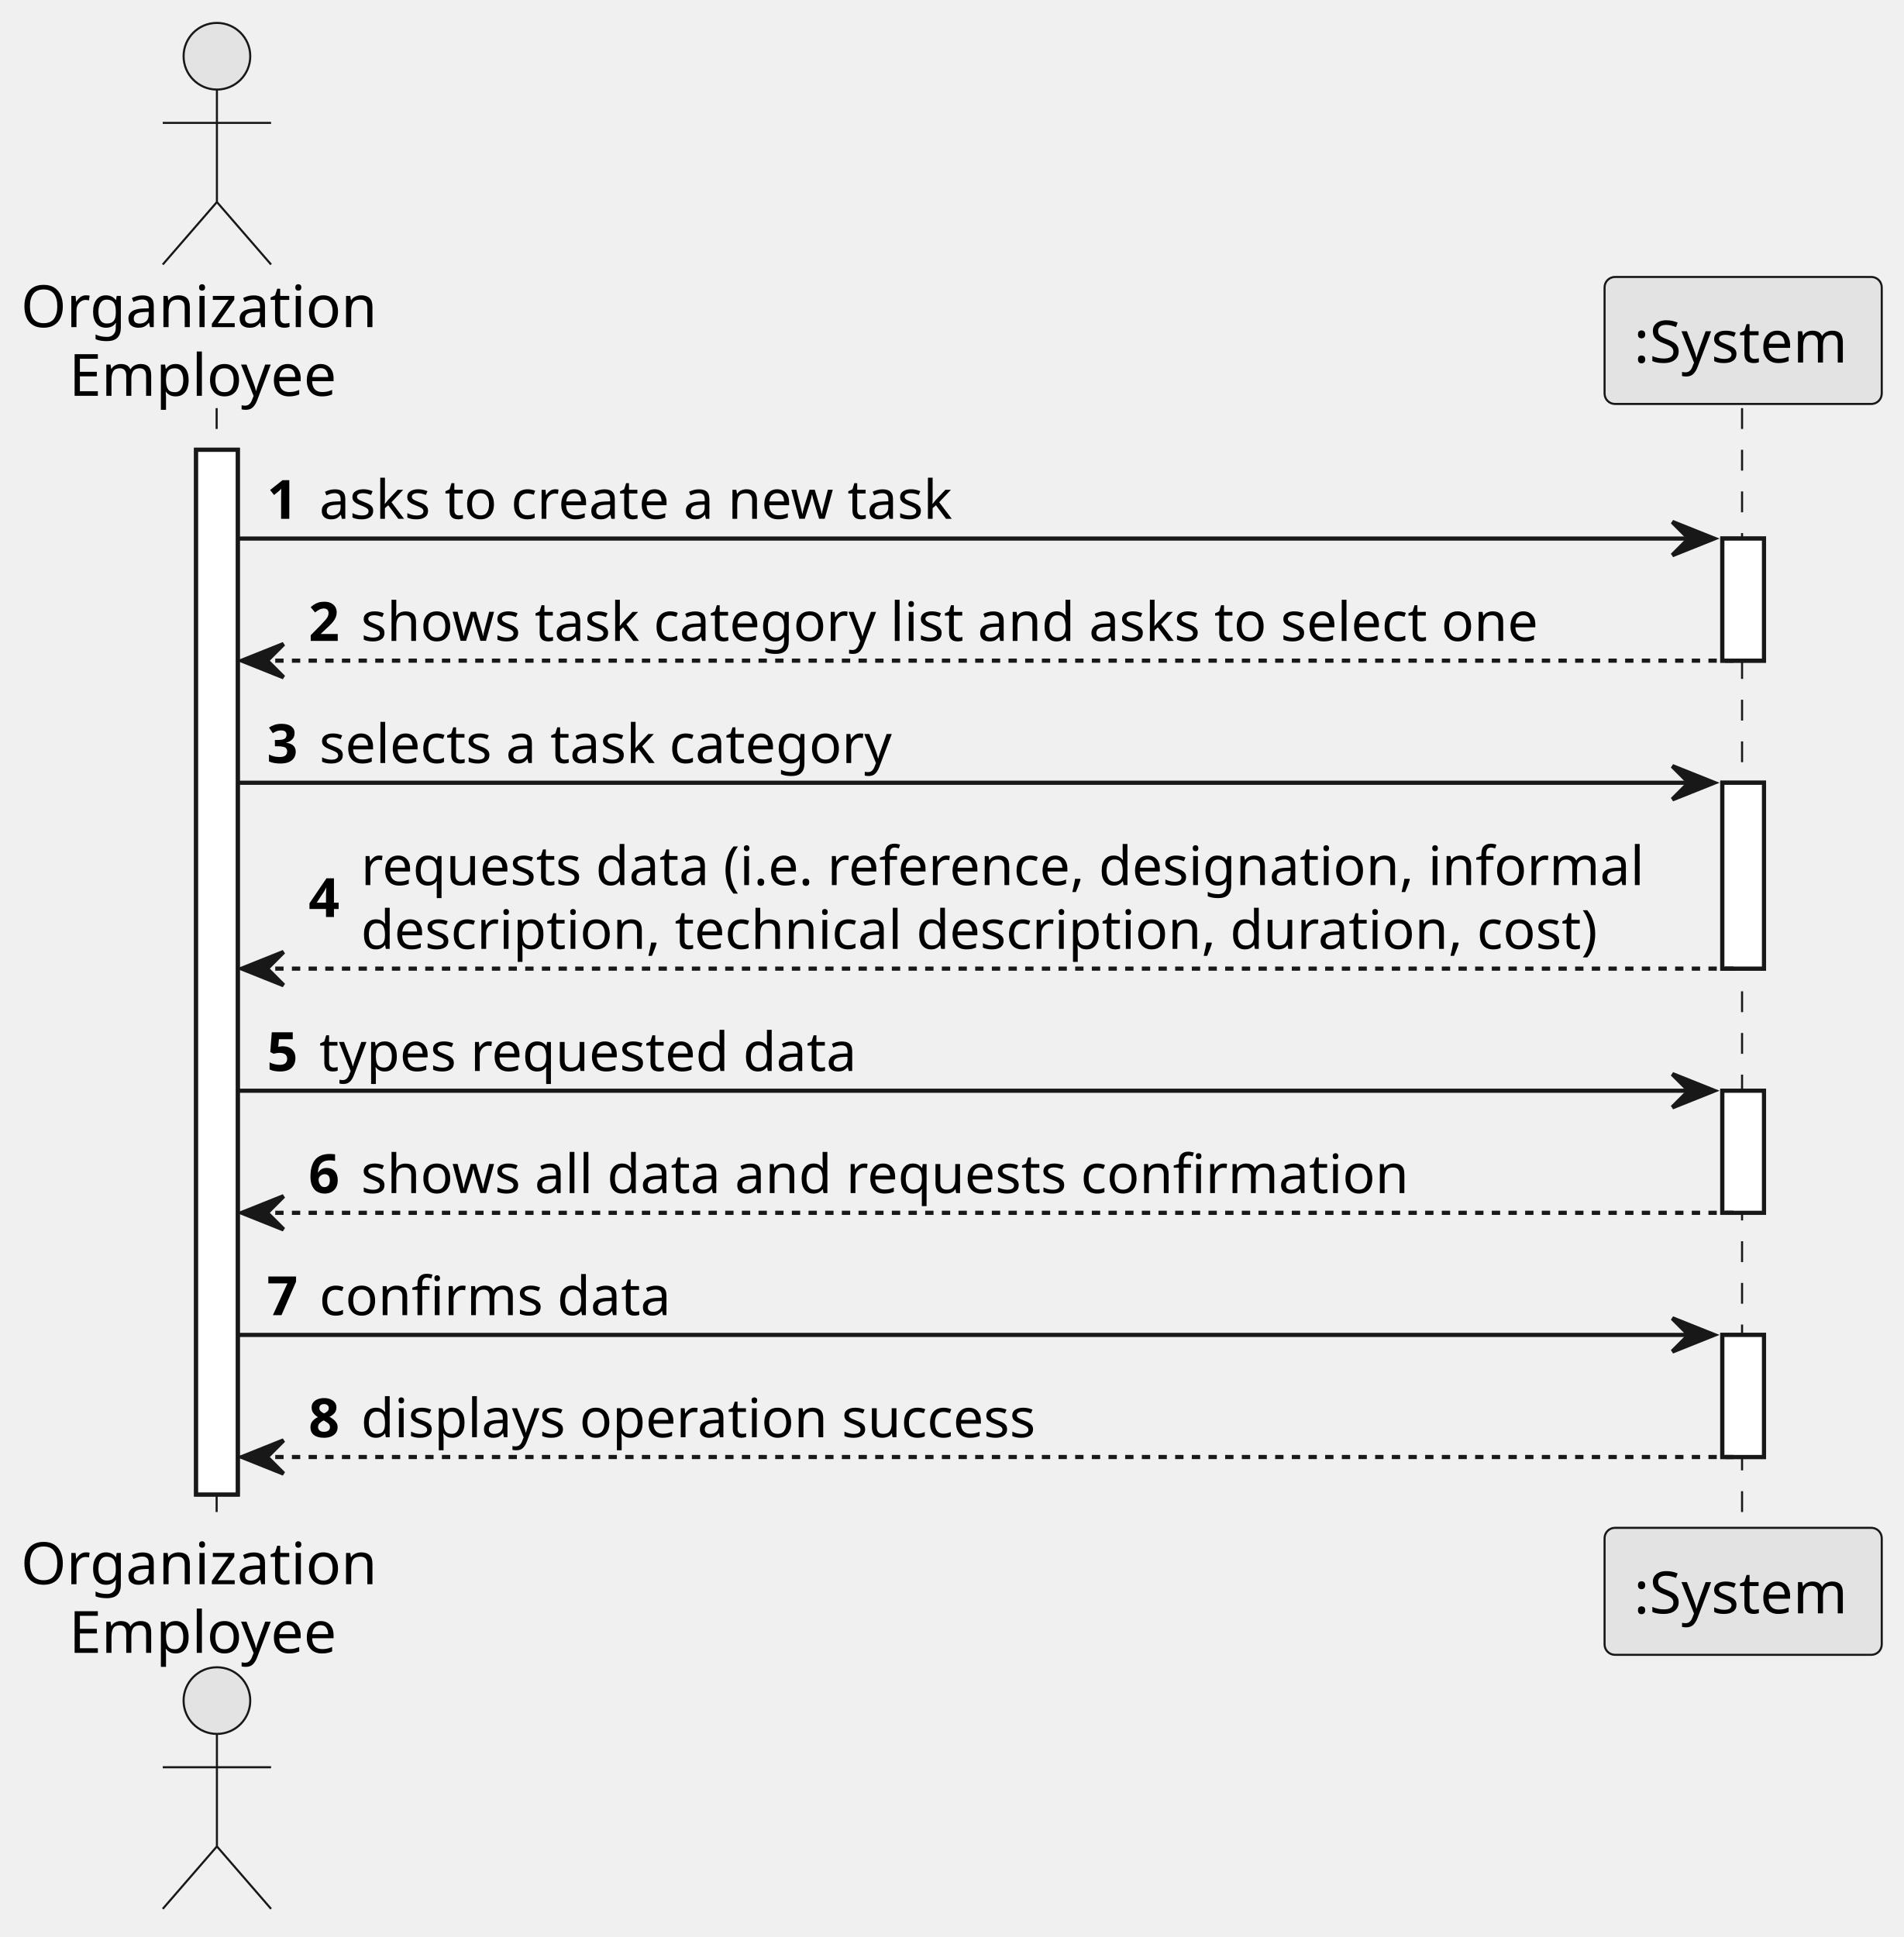
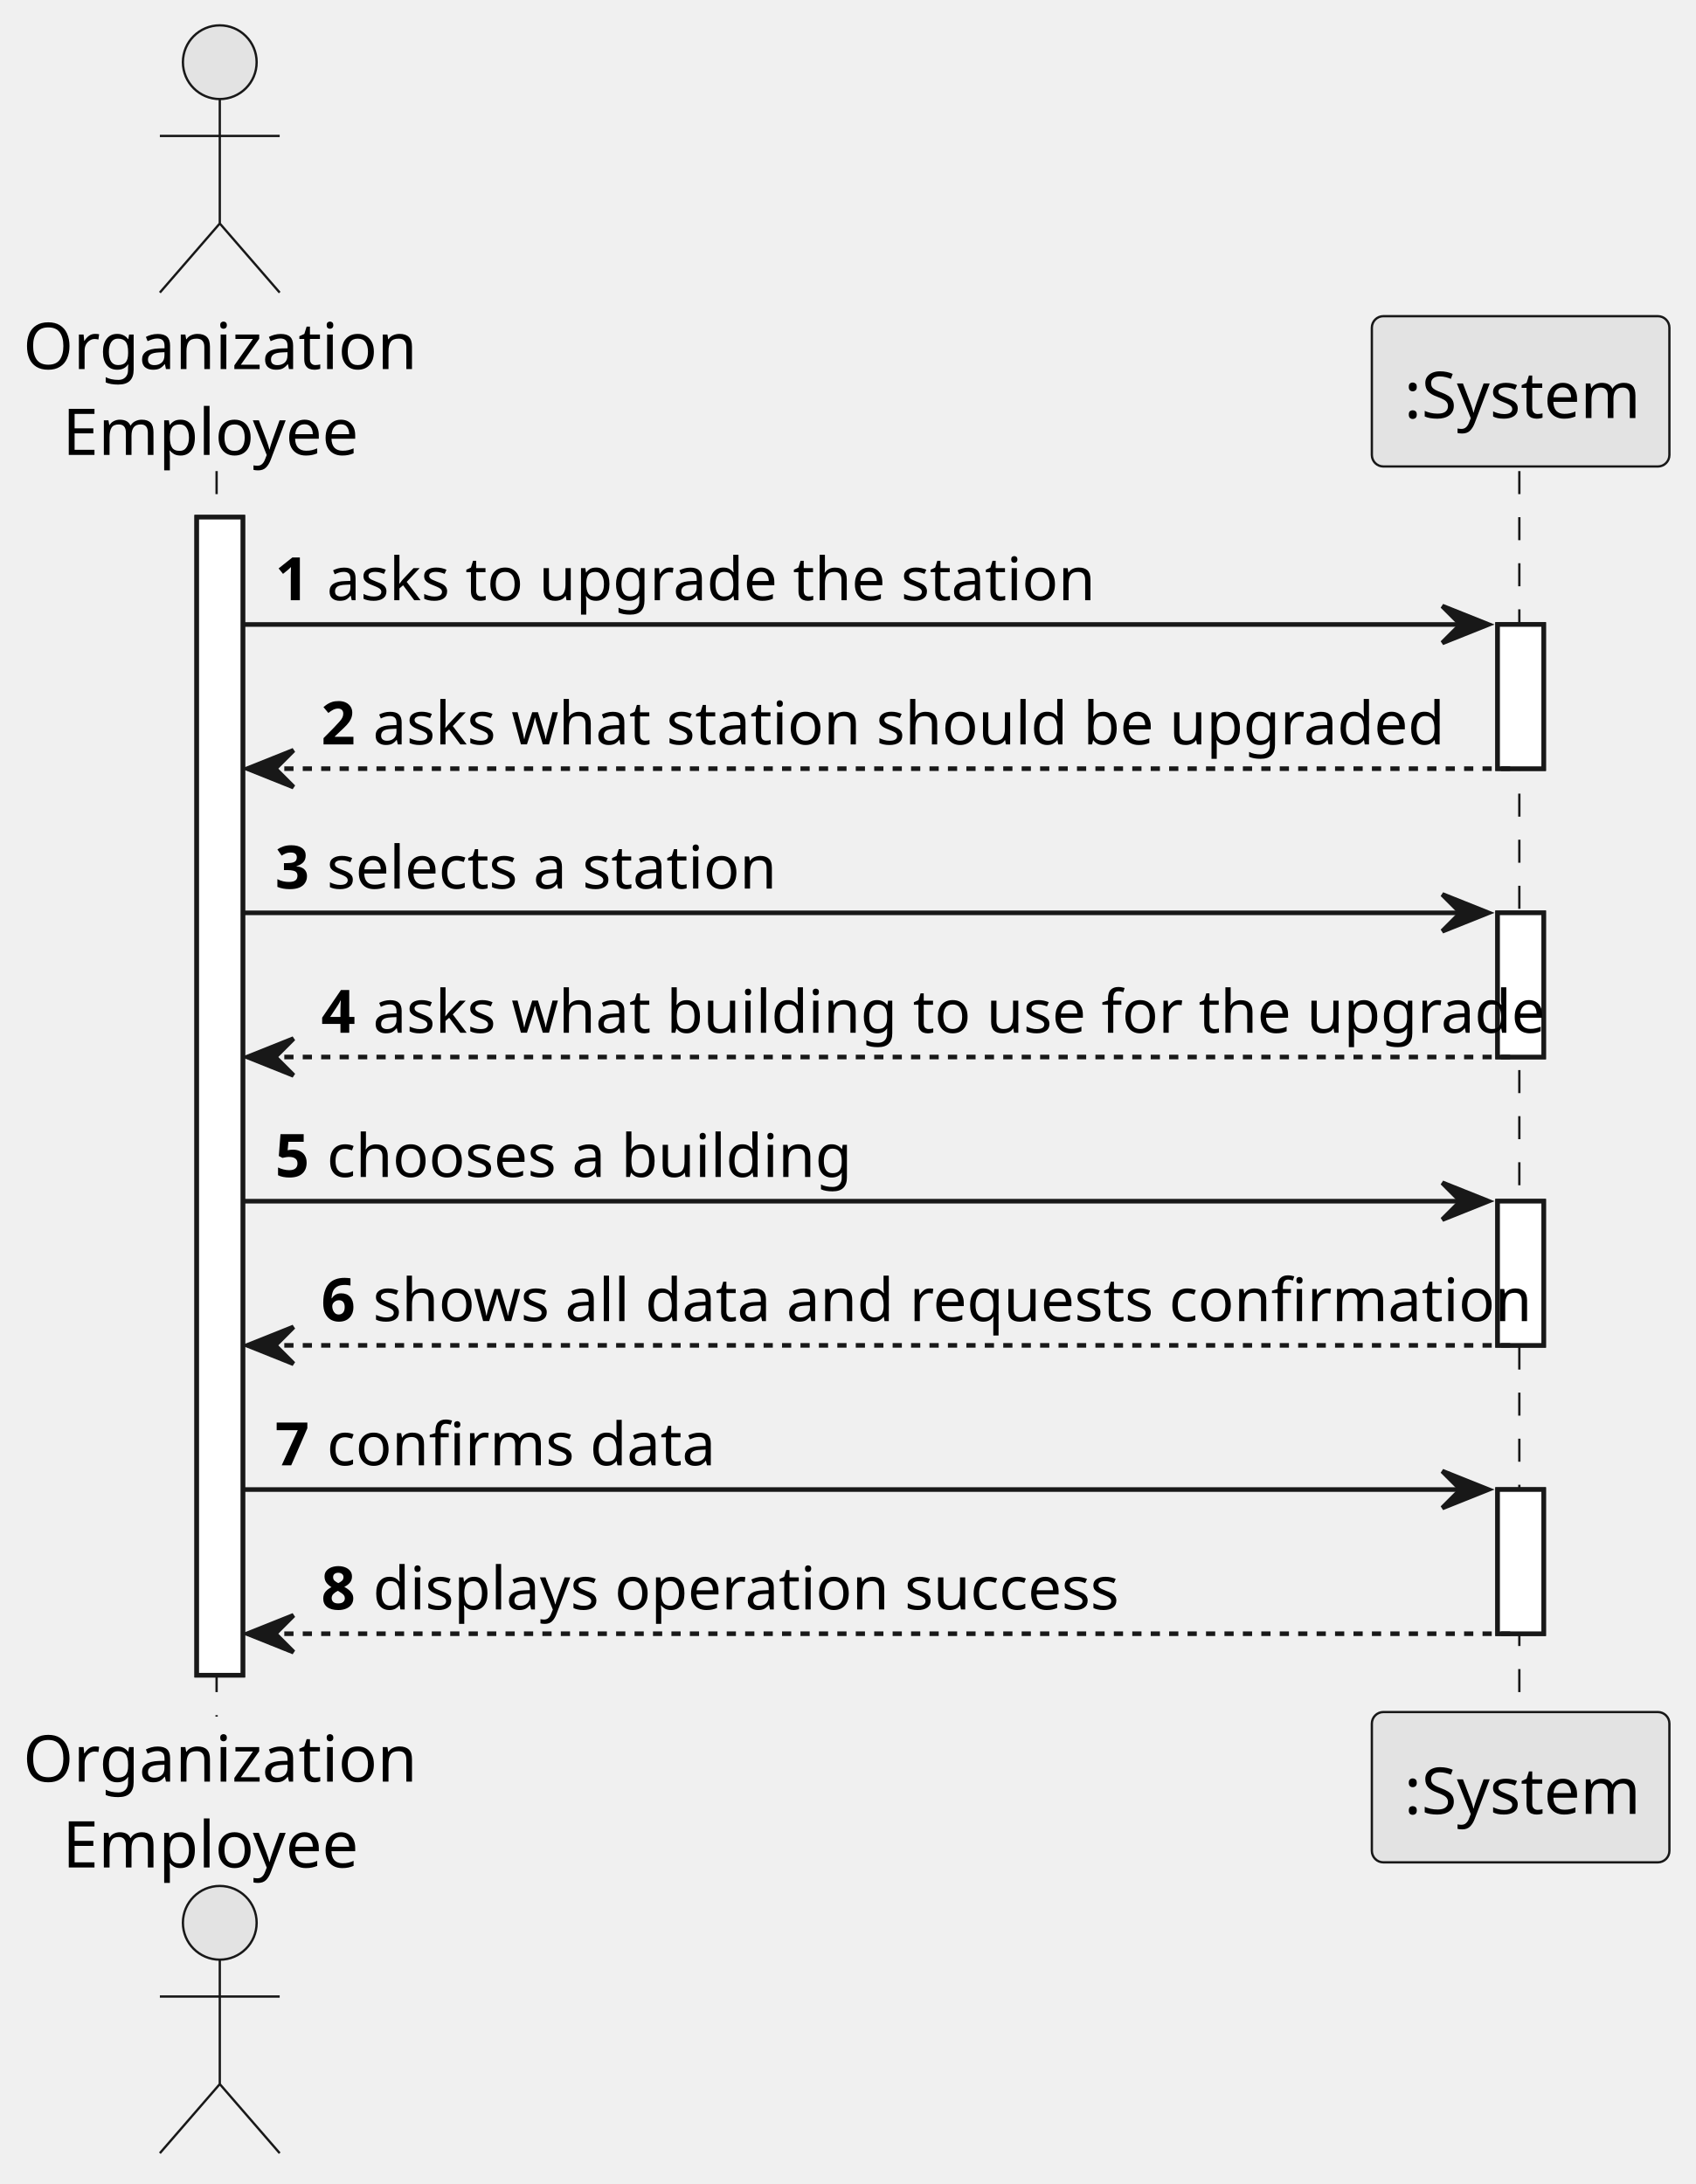
- <svg xmlns="http://www.w3.org/2000/svg" contentStyleType="text/css" height="465px" preserveAspectRatio="none" style="width:457px;height:465px;background:#FFFFFF;" version="1.1" viewBox="0 0 457 465" width="457px" zoomAndPan="magnify">
+ <svg xmlns="http://www.w3.org/2000/svg" contentStyleType="text/css" height="474px" preserveAspectRatio="none" style="width:368px;height:474px;background:#FFFFFF;" version="1.1" viewBox="0 0 368 474" width="368px" zoomAndPan="magnify">
  <defs />
  <g>
-     <rect fill="#FFFFFF" height="250.795" style="stroke:#181818;stroke-width:1.0;" width="10" x="47.065" y="107.977" />
-     <rect fill="#FFFFFF" height="29.311" style="stroke:#181818;stroke-width:1.0;" width="10" x="413.397" y="129.287" />
-     <rect fill="#FFFFFF" height="44.621" style="stroke:#181818;stroke-width:1.0;" width="10" x="413.397" y="187.908" />
-     <rect fill="#FFFFFF" height="29.311" style="stroke:#181818;stroke-width:1.0;" width="10" x="413.397" y="261.84" />
-     <rect fill="#FFFFFF" height="29.311" style="stroke:#181818;stroke-width:1.0;" width="10" x="413.397" y="320.461" />
-     <line style="stroke:#181818;stroke-width:0.5;stroke-dasharray:5.0,5.0;" x1="52" x2="52" y1="97.977" y2="367.772" />
-     <line style="stroke:#181818;stroke-width:0.5;stroke-dasharray:5.0,5.0;" x1="418.133" x2="418.133" y1="97.977" y2="367.772" />
-     <text fill="#000000" font-family="sans-serif" font-size="14" lengthAdjust="spacing" textLength="88.129" x="5" y="78.535">Organization</text>
-     <text fill="#000000" font-family="sans-serif" font-size="14" lengthAdjust="spacing" textLength="65.03" x="16.549" y="95.023">Employee</text>
-     <ellipse cx="52.065" cy="13.5" fill="#E3E3E3" rx="8" ry="8" style="stroke:#181818;stroke-width:0.5;" />
-     <path d="M52.065,21.5 L52.065,48.5 M39.065,29.5 L65.064,29.5 M52.065,48.5 L39.065,63.5 M52.065,48.5 L65.064,63.5 " fill="none" style="stroke:#181818;stroke-width:0.5;" />
-     <text fill="#000000" font-family="sans-serif" font-size="14" lengthAdjust="spacing" textLength="88.129" x="5" y="380.307">Organization</text>
-     <text fill="#000000" font-family="sans-serif" font-size="14" lengthAdjust="spacing" textLength="65.03" x="16.549" y="396.795">Employee</text>
-     <ellipse cx="52.065" cy="408.248" fill="#E3E3E3" rx="8" ry="8" style="stroke:#181818;stroke-width:0.5;" />
-     <path d="M52.065,416.248 L52.065,443.248 M39.065,424.248 L65.064,424.248 M52.065,443.248 L39.065,458.248 M52.065,443.248 L65.064,458.248 " fill="none" style="stroke:#181818;stroke-width:0.5;" />
-     <rect fill="#E3E3E3" height="30.488" rx="2.5" ry="2.5" style="stroke:#181818;stroke-width:0.5;" width="66.527" x="385.133" y="66.488" />
-     <text fill="#000000" font-family="sans-serif" font-size="14" lengthAdjust="spacing" textLength="52.527" x="392.133" y="87.023">:System</text>
-     <rect fill="#E3E3E3" height="30.488" rx="2.5" ry="2.5" style="stroke:#181818;stroke-width:0.5;" width="66.527" x="385.133" y="366.772" />
-     <text fill="#000000" font-family="sans-serif" font-size="14" lengthAdjust="spacing" textLength="52.527" x="392.133" y="387.307">:System</text>
-     <rect fill="#FFFFFF" height="250.795" style="stroke:#181818;stroke-width:1.0;" width="10" x="47.065" y="107.977" />
-     <rect fill="#FFFFFF" height="29.311" style="stroke:#181818;stroke-width:1.0;" width="10" x="413.397" y="129.287" />
-     <rect fill="#FFFFFF" height="44.621" style="stroke:#181818;stroke-width:1.0;" width="10" x="413.397" y="187.908" />
-     <rect fill="#FFFFFF" height="29.311" style="stroke:#181818;stroke-width:1.0;" width="10" x="413.397" y="261.84" />
-     <rect fill="#FFFFFF" height="29.311" style="stroke:#181818;stroke-width:1.0;" width="10" x="413.397" y="320.461" />
-     <polygon fill="#181818" points="401.397,125.287,411.397,129.287,401.397,133.287,405.397,129.287" style="stroke:#181818;stroke-width:1.0;" />
-     <line style="stroke:#181818;stroke-width:1.0;" x1="57.065" x2="407.397" y1="129.287" y2="129.287" />
-     <text fill="#000000" font-family="sans-serif" font-size="13" font-weight="bold" lengthAdjust="spacing" textLength="8.576" x="64.064" y="124.545">1</text>
-     <text fill="#000000" font-family="sans-serif" font-size="13" lengthAdjust="spacing" textLength="158.723" x="76.64" y="124.545">asks to create a new task</text>
-     <polygon fill="#181818" points="68.064,154.598,58.065,158.598,68.064,162.598,64.064,158.598" style="stroke:#181818;stroke-width:1.0;" />
-     <line style="stroke:#181818;stroke-width:1.0;stroke-dasharray:2.0,2.0;" x1="62.065" x2="417.397" y1="158.598" y2="158.598" />
-     <text fill="#000000" font-family="sans-serif" font-size="13" font-weight="bold" lengthAdjust="spacing" textLength="8.576" x="74.064" y="153.856">2</text>
-     <text fill="#000000" font-family="sans-serif" font-size="13" lengthAdjust="spacing" textLength="295.642" x="86.64" y="153.856">shows task category list and asks to select one</text>
-     <polygon fill="#181818" points="401.397,183.908,411.397,187.908,401.397,191.908,405.397,187.908" style="stroke:#181818;stroke-width:1.0;" />
-     <line style="stroke:#181818;stroke-width:1.0;" x1="57.065" x2="407.397" y1="187.908" y2="187.908" />
-     <text fill="#000000" font-family="sans-serif" font-size="13" font-weight="bold" lengthAdjust="spacing" textLength="8.576" x="64.064" y="183.166">3</text>
-     <text fill="#000000" font-family="sans-serif" font-size="13" lengthAdjust="spacing" textLength="142.949" x="76.64" y="183.166">selects a task category</text>
-     <polygon fill="#181818" points="68.064,228.529,58.065,232.529,68.064,236.529,64.064,232.529" style="stroke:#181818;stroke-width:1.0;" />
-     <line style="stroke:#181818;stroke-width:1.0;stroke-dasharray:2.0,2.0;" x1="62.065" x2="417.397" y1="232.529" y2="232.529" />
-     <text fill="#000000" font-family="sans-serif" font-size="13" font-weight="bold" lengthAdjust="spacing" textLength="8.576" x="74.064" y="220.132">4</text>
-     <text fill="#000000" font-family="sans-serif" font-size="13" lengthAdjust="spacing" textLength="319.757" x="86.64" y="212.477">requests data (i.e. reference, designation, informal</text>
-     <text fill="#000000" font-family="sans-serif" font-size="13" lengthAdjust="spacing" textLength="310.115" x="86.64" y="227.787">description, technical description, duration, cost)</text>
-     <polygon fill="#181818" points="401.397,257.84,411.397,261.84,401.397,265.84,405.397,261.84" style="stroke:#181818;stroke-width:1.0;" />
-     <line style="stroke:#181818;stroke-width:1.0;" x1="57.065" x2="407.397" y1="261.84" y2="261.84" />
-     <text fill="#000000" font-family="sans-serif" font-size="13" font-weight="bold" lengthAdjust="spacing" textLength="8.576" x="64.064" y="257.098">5</text>
-     <text fill="#000000" font-family="sans-serif" font-size="13" lengthAdjust="spacing" textLength="132.304" x="76.64" y="257.098">types requested data</text>
-     <polygon fill="#181818" points="68.064,287.15,58.065,291.15,68.064,295.15,64.064,291.15" style="stroke:#181818;stroke-width:1.0;" />
-     <line style="stroke:#181818;stroke-width:1.0;stroke-dasharray:2.0,2.0;" x1="62.065" x2="417.397" y1="291.15" y2="291.15" />
-     <text fill="#000000" font-family="sans-serif" font-size="13" font-weight="bold" lengthAdjust="spacing" textLength="8.576" x="74.064" y="286.408">6</text>
-     <text fill="#000000" font-family="sans-serif" font-size="13" lengthAdjust="spacing" textLength="260.146" x="86.64" y="286.408">shows all data and requests confirmation</text>
-     <polygon fill="#181818" points="401.397,316.461,411.397,320.461,401.397,324.461,405.397,320.461" style="stroke:#181818;stroke-width:1.0;" />
-     <line style="stroke:#181818;stroke-width:1.0;" x1="57.065" x2="407.397" y1="320.461" y2="320.461" />
-     <text fill="#000000" font-family="sans-serif" font-size="13" font-weight="bold" lengthAdjust="spacing" textLength="8.576" x="64.064" y="315.719">7</text>
-     <text fill="#000000" font-family="sans-serif" font-size="13" lengthAdjust="spacing" textLength="86.849" x="76.64" y="315.719">confirms data</text>
-     <polygon fill="#181818" points="68.064,345.772,58.065,349.772,68.064,353.772,64.064,349.772" style="stroke:#181818;stroke-width:1.0;" />
-     <line style="stroke:#181818;stroke-width:1.0;stroke-dasharray:2.0,2.0;" x1="62.065" x2="417.397" y1="349.772" y2="349.772" />
-     <text fill="#000000" font-family="sans-serif" font-size="13" font-weight="bold" lengthAdjust="spacing" textLength="8.576" x="74.064" y="345.029">8</text>
-     <text fill="#000000" font-family="sans-serif" font-size="13" lengthAdjust="spacing" textLength="168.422" x="86.64" y="345.029">displays operation success</text>
+     <rect fill="#FFFFFF" height="251.328" style="stroke:#181818;stroke-width:1.0;" width="10" x="42.69" y="112.242" />
+     <rect fill="#FFFFFF" height="31.291" style="stroke:#181818;stroke-width:1.0;" width="10" x="324.96" y="135.533" />
+     <rect fill="#FFFFFF" height="31.291" style="stroke:#181818;stroke-width:1.0;" width="10" x="324.96" y="198.115" />
+     <rect fill="#FFFFFF" height="31.291" style="stroke:#181818;stroke-width:1.0;" width="10" x="324.96" y="260.697" />
+     <rect fill="#FFFFFF" height="31.291" style="stroke:#181818;stroke-width:1.0;" width="10" x="324.96" y="323.279" />
+     <line style="stroke:#181818;stroke-width:0.5;stroke-dasharray:5.0,5.0;" x1="47" x2="47" y1="102.242" y2="372.57" />
+     <line style="stroke:#181818;stroke-width:0.5;stroke-dasharray:5.0,5.0;" x1="329.677" x2="329.677" y1="102.242" y2="372.57" />
+     <text fill="#000000" font-family="sans-serif" font-size="14" lengthAdjust="spacing" textLength="79.379" x="5" y="80.107">Organization</text>
+     <text fill="#000000" font-family="sans-serif" font-size="14" lengthAdjust="spacing" textLength="62.255" x="13.562" y="98.728">Employee</text>
+     <ellipse cx="47.69" cy="13.5" fill="#E3E3E3" rx="8" ry="8" style="stroke:#181818;stroke-width:0.5;" />
+     <path d="M47.69,21.5 L47.69,48.5 M34.69,29.5 L60.69,29.5 M47.69,48.5 L34.69,63.5 M47.69,48.5 L60.69,63.5 " fill="none" style="stroke:#181818;stroke-width:0.5;" />
+     <text fill="#000000" font-family="sans-serif" font-size="14" lengthAdjust="spacing" textLength="79.379" x="5" y="386.678">Organization</text>
+     <text fill="#000000" font-family="sans-serif" font-size="14" lengthAdjust="spacing" textLength="62.255" x="13.562" y="405.299">Employee</text>
+     <ellipse cx="47.69" cy="417.312" fill="#E3E3E3" rx="8" ry="8" style="stroke:#181818;stroke-width:0.5;" />
+     <path d="M47.69,425.312 L47.69,452.312 M34.69,433.312 L60.69,433.312 M47.69,452.312 L34.69,467.312 M47.69,452.312 L60.69,467.312 " fill="none" style="stroke:#181818;stroke-width:0.5;" />
+     <rect fill="#E3E3E3" height="32.621" rx="2.5" ry="2.5" style="stroke:#181818;stroke-width:0.5;" width="64.565" x="297.677" y="68.621" />
+     <text fill="#000000" font-family="sans-serif" font-size="14" lengthAdjust="spacing" textLength="50.565" x="304.677" y="90.728">:System</text>
+     <rect fill="#E3E3E3" height="32.621" rx="2.5" ry="2.5" style="stroke:#181818;stroke-width:0.5;" width="64.565" x="297.677" y="371.57" />
+     <text fill="#000000" font-family="sans-serif" font-size="14" lengthAdjust="spacing" textLength="50.565" x="304.677" y="393.678">:System</text>
+     <rect fill="#FFFFFF" height="251.328" style="stroke:#181818;stroke-width:1.0;" width="10" x="42.69" y="112.242" />
+     <rect fill="#FFFFFF" height="31.291" style="stroke:#181818;stroke-width:1.0;" width="10" x="324.96" y="135.533" />
+     <rect fill="#FFFFFF" height="31.291" style="stroke:#181818;stroke-width:1.0;" width="10" x="324.96" y="198.115" />
+     <rect fill="#FFFFFF" height="31.291" style="stroke:#181818;stroke-width:1.0;" width="10" x="324.96" y="260.697" />
+     <rect fill="#FFFFFF" height="31.291" style="stroke:#181818;stroke-width:1.0;" width="10" x="324.96" y="323.279" />
+     <polygon fill="#181818" points="312.96,131.533,322.96,135.533,312.96,139.533,316.96,135.533" style="stroke:#181818;stroke-width:1.0;" />
+     <line style="stroke:#181818;stroke-width:1.0;" x1="52.69" x2="318.96" y1="135.533" y2="135.533" />
+     <text fill="#000000" font-family="sans-serif" font-size="13" font-weight="bold" lengthAdjust="spacing" textLength="7.23" x="59.69" y="130.27">1</text>
+     <text fill="#000000" font-family="sans-serif" font-size="13" lengthAdjust="spacing" textLength="156.102" x="70.919" y="130.27">asks to upgrade the station</text>
+     <polygon fill="#181818" points="63.69,162.824,53.69,166.824,63.69,170.824,59.69,166.824" style="stroke:#181818;stroke-width:1.0;" />
+     <line style="stroke:#181818;stroke-width:1.0;stroke-dasharray:2.0,2.0;" x1="57.69" x2="328.96" y1="166.824" y2="166.824" />
+     <text fill="#000000" font-family="sans-serif" font-size="13" font-weight="bold" lengthAdjust="spacing" textLength="7.23" x="69.689" y="161.561">2</text>
+     <text fill="#000000" font-family="sans-serif" font-size="13" lengthAdjust="spacing" textLength="218.258" x="80.919" y="161.561">asks what station should be upgraded</text>
+     <polygon fill="#181818" points="312.96,194.115,322.96,198.115,312.96,202.115,316.96,198.115" style="stroke:#181818;stroke-width:1.0;" />
+     <line style="stroke:#181818;stroke-width:1.0;" x1="52.69" x2="318.96" y1="198.115" y2="198.115" />
+     <text fill="#000000" font-family="sans-serif" font-size="13" font-weight="bold" lengthAdjust="spacing" textLength="7.23" x="59.69" y="192.852">3</text>
+     <text fill="#000000" font-family="sans-serif" font-size="13" lengthAdjust="spacing" textLength="93.215" x="70.919" y="192.852">selects a station</text>
+     <polygon fill="#181818" points="63.69,225.406,53.69,229.406,63.69,233.406,59.69,229.406" style="stroke:#181818;stroke-width:1.0;" />
+     <line style="stroke:#181818;stroke-width:1.0;stroke-dasharray:2.0,2.0;" x1="57.69" x2="328.96" y1="229.406" y2="229.406" />
+     <text fill="#000000" font-family="sans-serif" font-size="13" font-weight="bold" lengthAdjust="spacing" textLength="7.23" x="69.689" y="224.144">4</text>
+     <text fill="#000000" font-family="sans-serif" font-size="13" lengthAdjust="spacing" textLength="237.041" x="80.919" y="224.144">asks what building to use for the upgrade</text>
+     <polygon fill="#181818" points="312.96,256.697,322.96,260.697,312.96,264.697,316.96,260.697" style="stroke:#181818;stroke-width:1.0;" />
+     <line style="stroke:#181818;stroke-width:1.0;" x1="52.69" x2="318.96" y1="260.697" y2="260.697" />
+     <text fill="#000000" font-family="sans-serif" font-size="13" font-weight="bold" lengthAdjust="spacing" textLength="7.23" x="59.69" y="255.435">5</text>
+     <text fill="#000000" font-family="sans-serif" font-size="13" lengthAdjust="spacing" textLength="107.688" x="70.919" y="255.435">chooses a building</text>
+     <polygon fill="#181818" points="63.69,287.988,53.69,291.988,63.69,295.988,59.69,291.988" style="stroke:#181818;stroke-width:1.0;" />
+     <line style="stroke:#181818;stroke-width:1.0;stroke-dasharray:2.0,2.0;" x1="57.69" x2="328.96" y1="291.988" y2="291.988" />
+     <text fill="#000000" font-family="sans-serif" font-size="13" font-weight="bold" lengthAdjust="spacing" textLength="7.23" x="69.689" y="286.726">6</text>
+     <text fill="#000000" font-family="sans-serif" font-size="13" lengthAdjust="spacing" textLength="235.574" x="80.919" y="286.726">shows all data and requests confirmation</text>
+     <polygon fill="#181818" points="312.96,319.279,322.96,323.279,312.96,327.279,316.96,323.279" style="stroke:#181818;stroke-width:1.0;" />
+     <line style="stroke:#181818;stroke-width:1.0;" x1="52.69" x2="318.96" y1="323.279" y2="323.279" />
+     <text fill="#000000" font-family="sans-serif" font-size="13" font-weight="bold" lengthAdjust="spacing" textLength="7.23" x="59.69" y="318.017">7</text>
+     <text fill="#000000" font-family="sans-serif" font-size="13" lengthAdjust="spacing" textLength="78.032" x="70.919" y="318.017">confirms data</text>
+     <polygon fill="#181818" points="63.69,350.57,53.69,354.57,63.69,358.57,59.69,354.57" style="stroke:#181818;stroke-width:1.0;" />
+     <line style="stroke:#181818;stroke-width:1.0;stroke-dasharray:2.0,2.0;" x1="57.69" x2="328.96" y1="354.57" y2="354.57" />
+     <text fill="#000000" font-family="sans-serif" font-size="13" font-weight="bold" lengthAdjust="spacing" textLength="7.23" x="69.689" y="349.308">8</text>
+     <text fill="#000000" font-family="sans-serif" font-size="13" lengthAdjust="spacing" textLength="155.359" x="80.919" y="349.308">displays operation success</text>
  </g>
</svg>
